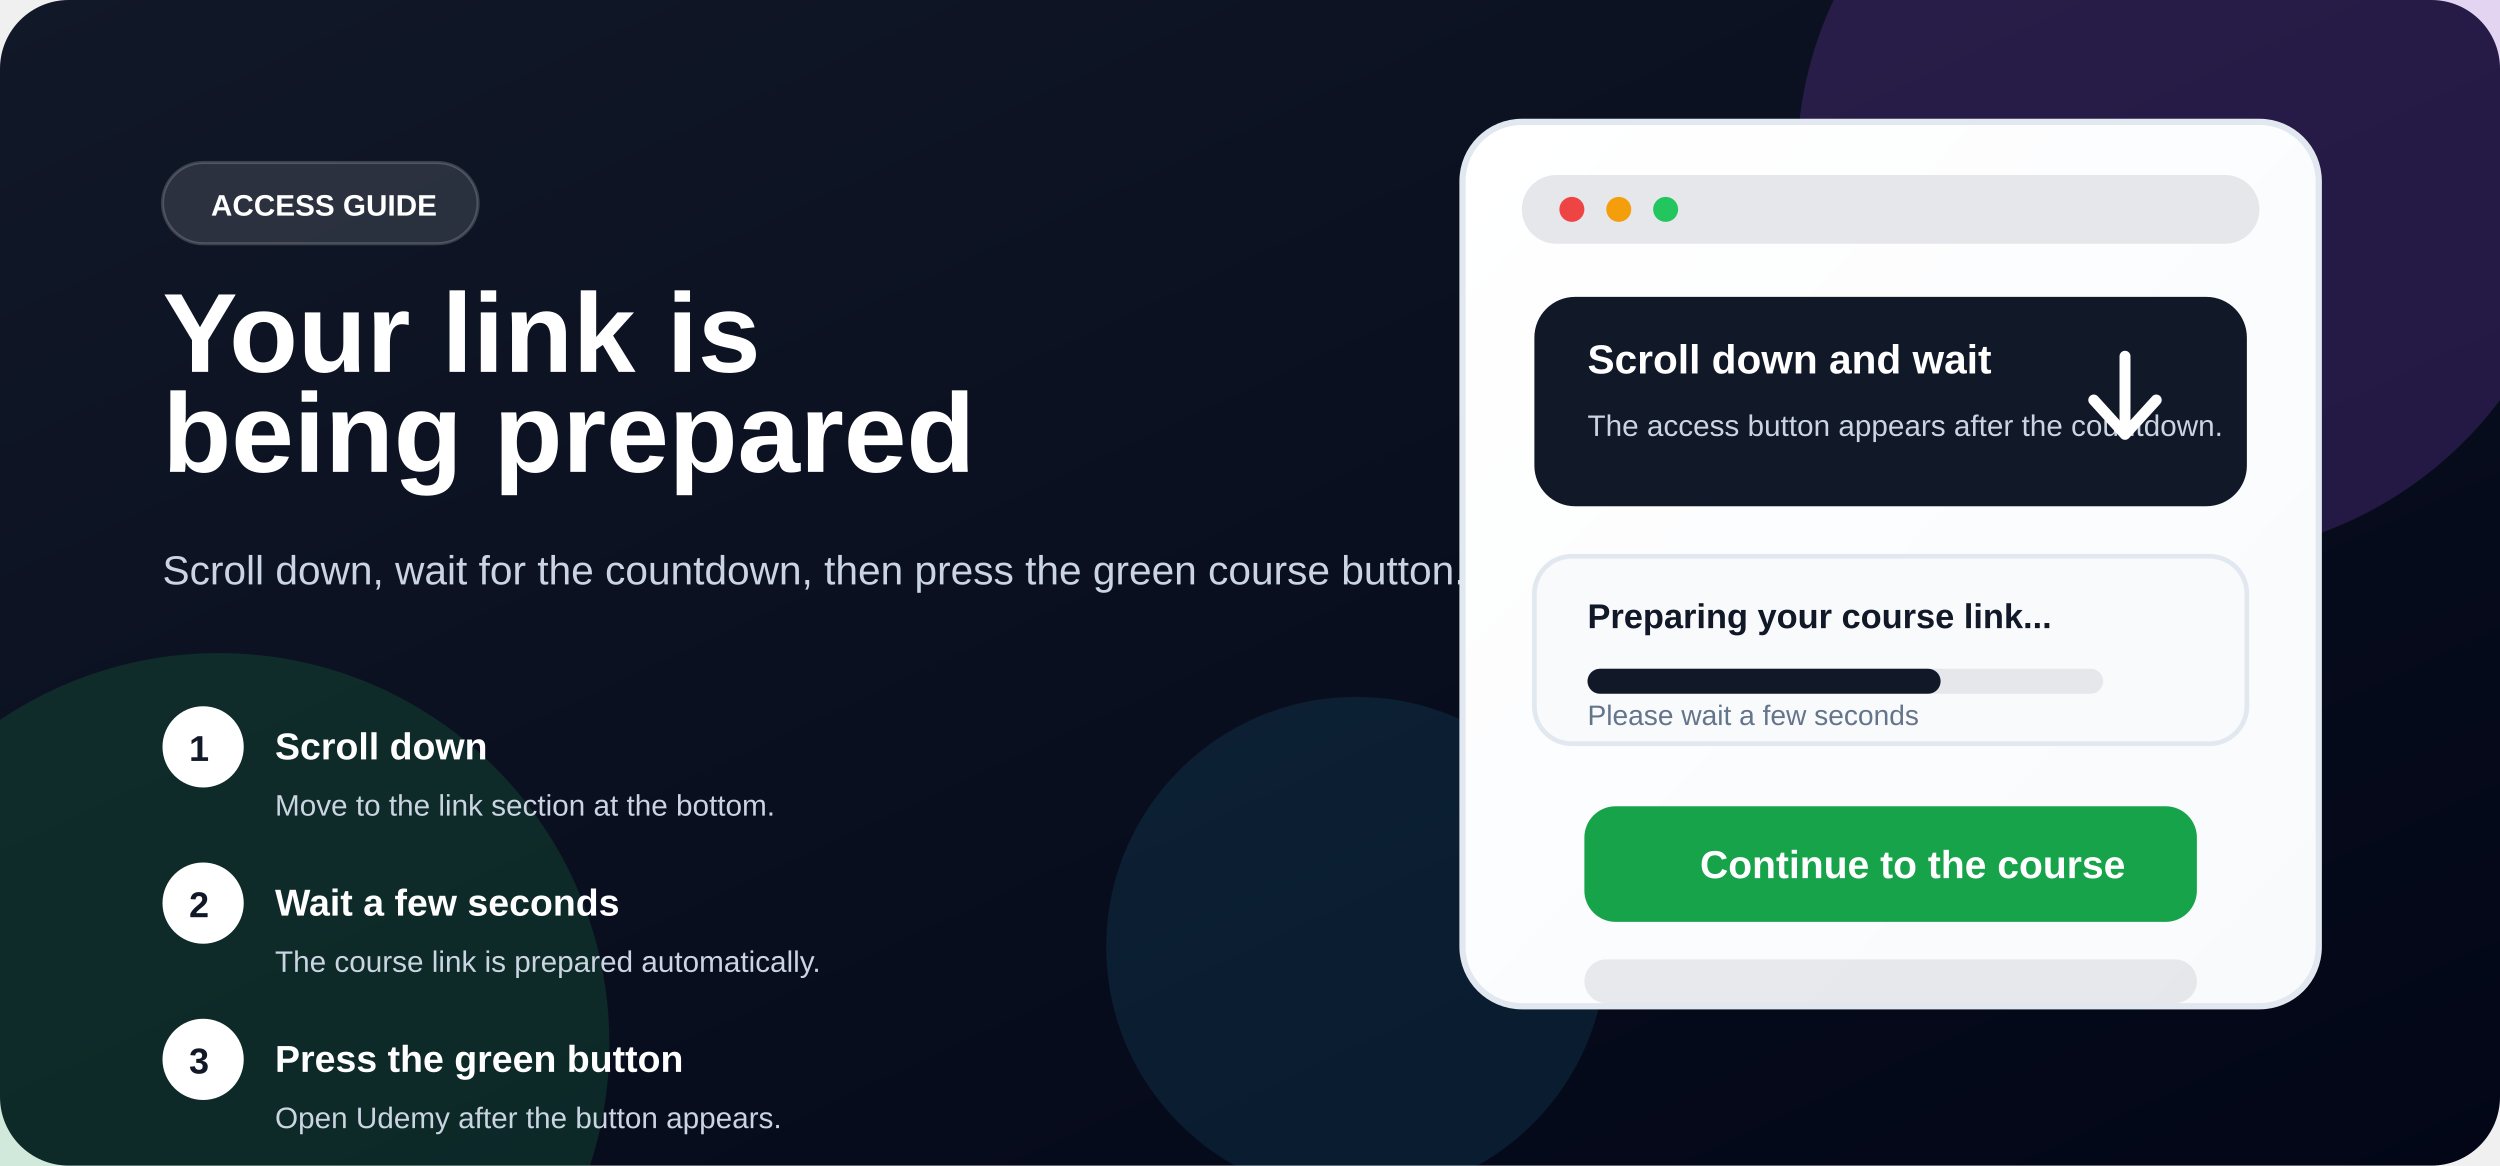
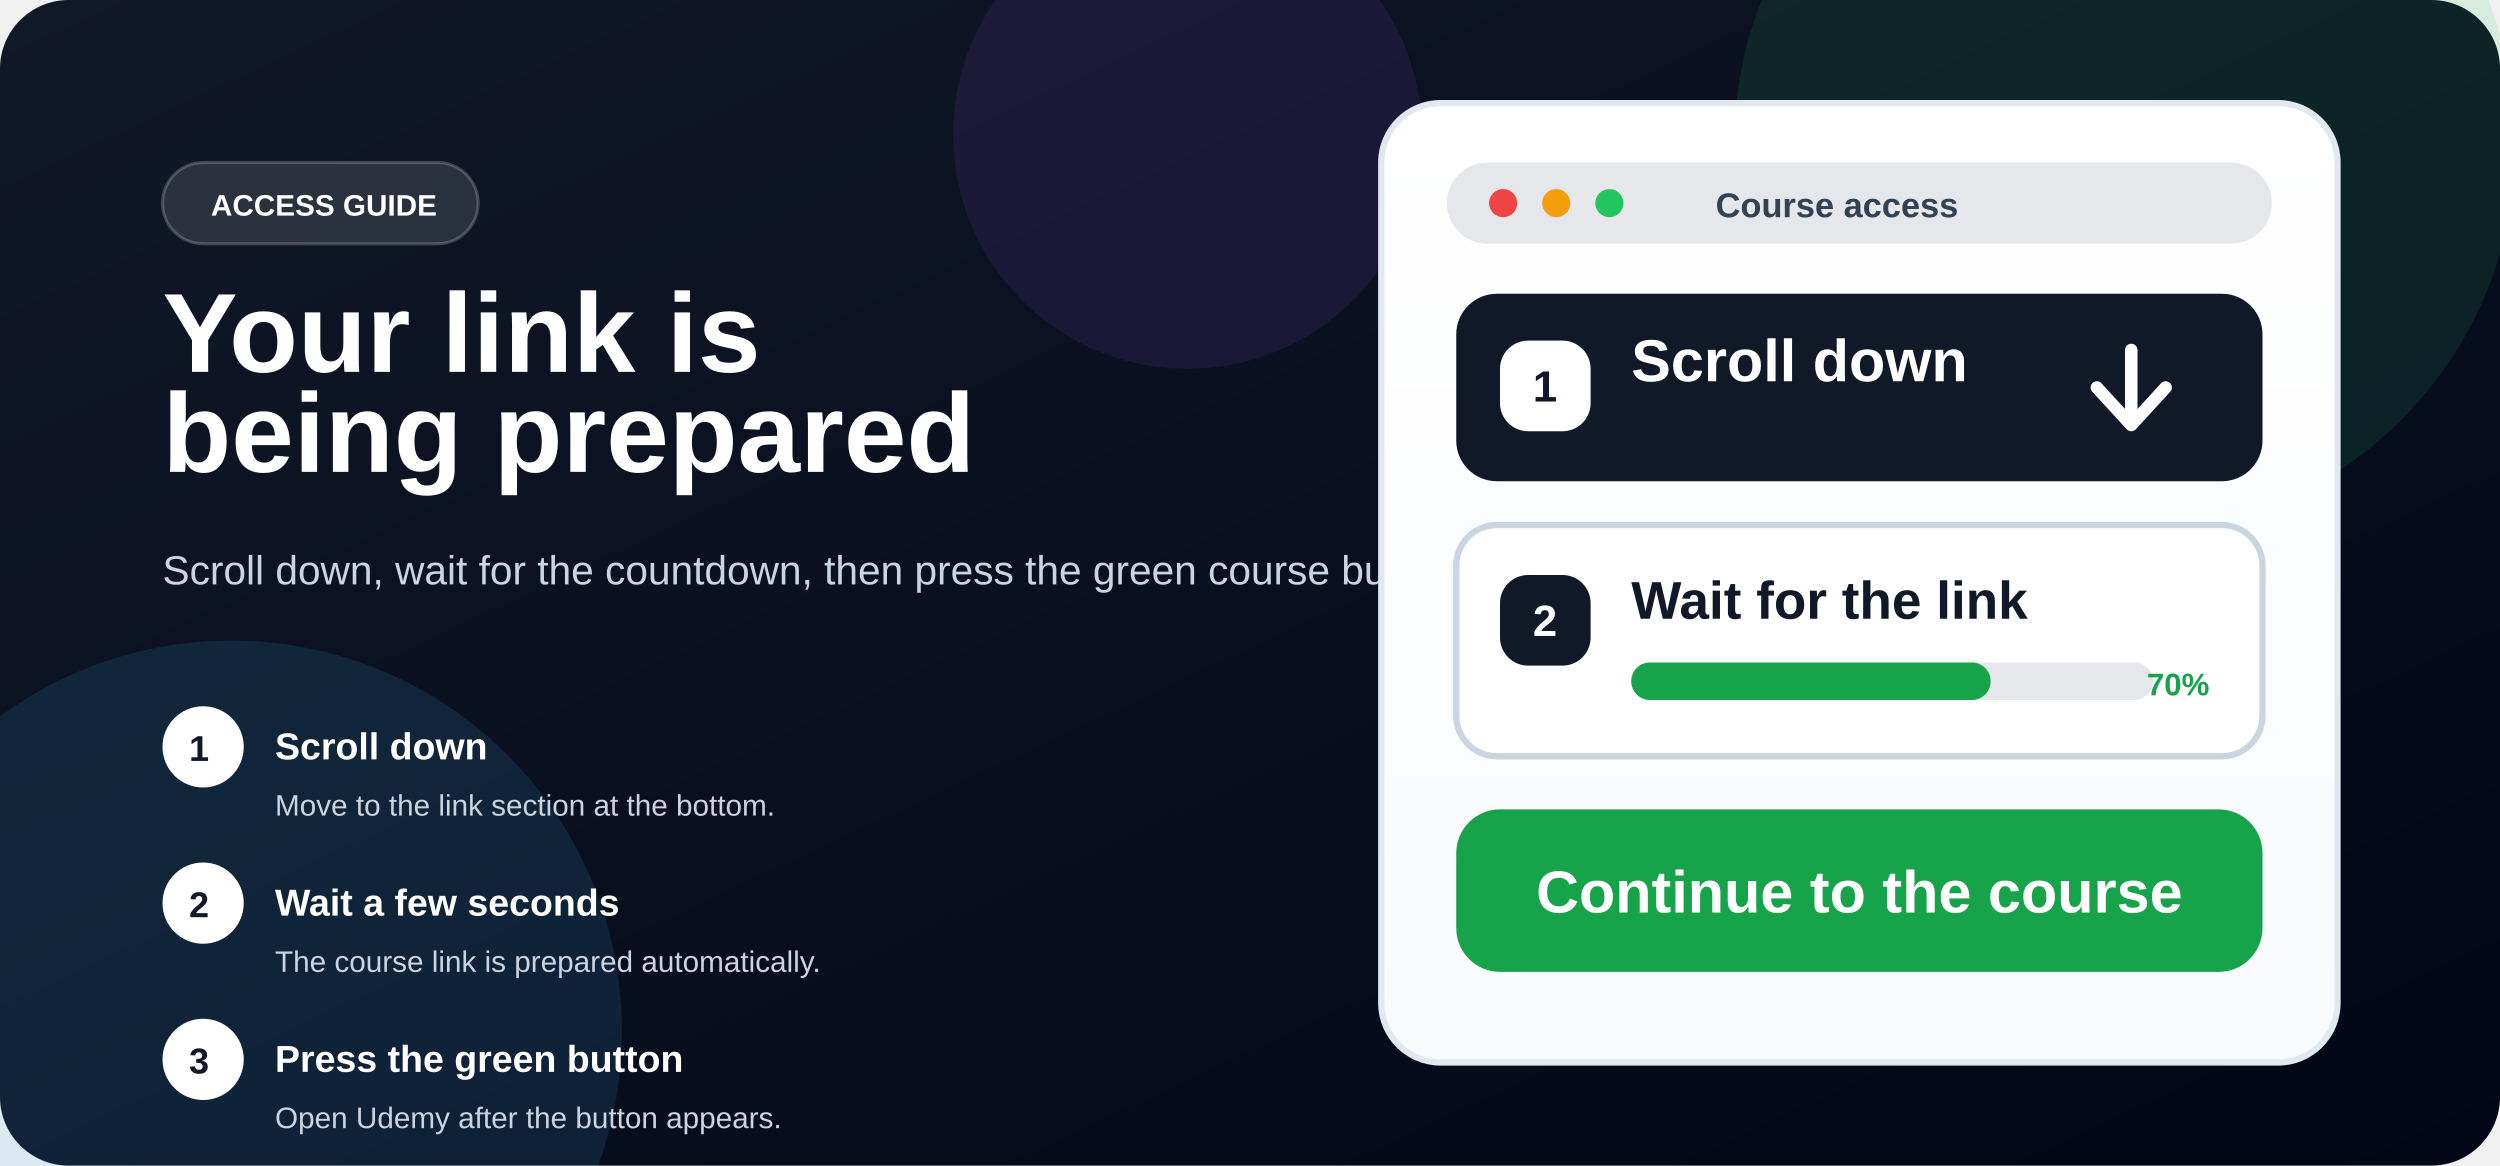
<svg xmlns="http://www.w3.org/2000/svg" width="1600" height="746" viewBox="0 0 1600 746" role="img" aria-labelledby="title desc">
  <defs>
    <linearGradient id="bg" x1="0" y1="0" x2="1" y2="1">
      <stop offset="0" stop-color="#111827" />
      <stop offset="1" stop-color="#020617" />
    </linearGradient>
-     <linearGradient id="panel" x1="0" y1="0" x2="1" y2="1">
+     <linearGradient id="panel" x1="0" y1="0" x2="0" y2="1">
      <stop offset="0" stop-color="#ffffff" />
      <stop offset="1" stop-color="#f8fafc" />
    </linearGradient>
  </defs>
  <rect width="1600" height="746" rx="44" fill="url(#bg)" />
-   <circle cx="1400" cy="106" r="250" fill="#a855f7" opacity=".18" />
-   <circle cx="140" cy="668" r="250" fill="#22c55e" opacity=".15" />
-   <circle cx="868" cy="606" r="160" fill="#38bdf8" opacity=".1" />
+   <circle cx="1360" cy="92" r="250" fill="#22c55e" opacity=".12" />
+   <circle cx="148" cy="660" r="250" fill="#38bdf8" opacity=".12" />
+   <circle cx="760" cy="86" r="150" fill="#a855f7" opacity=".1" />
  <g transform="translate(104 104)">
-     <rect width="202" height="52" rx="26" fill="#ffffff" fill-opacity=".12" stroke="#ffffff" stroke-opacity=".18" stroke-width="2" />
+     <rect width="202" height="52" rx="26" fill="#ffffff" fill-opacity=".12" stroke="#ffffff" stroke-opacity=".2" stroke-width="2" />
    <text x="31" y="34" font-family="Arial, sans-serif" font-size="19" font-weight="900" fill="#ffffff">ACCESS GUIDE</text>
    <text x="0" y="134" font-family="Arial, sans-serif" font-size="72" font-weight="900" fill="#ffffff">Your link is</text>
    <text x="0" y="198" font-family="Arial, sans-serif" font-size="72" font-weight="900" fill="#ffffff">being prepared</text>
    <text x="0" y="270" font-family="Arial, sans-serif" font-size="26" fill="#cbd5e1">Scroll down, wait for the countdown, then press the green course button.</text>
    <g transform="translate(0 348)">
      <circle cx="26" cy="26" r="26" fill="#ffffff" />
      <text x="17" y="35" font-family="Arial, sans-serif" font-size="23" font-weight="900" fill="#111827">1</text>
      <text x="72" y="34" font-family="Arial, sans-serif" font-size="24" font-weight="900" fill="#ffffff">Scroll down</text>
      <text x="72" y="70" font-family="Arial, sans-serif" font-size="19" fill="#cbd5e1">Move to the link section at the bottom.</text>
    </g>
    <g transform="translate(0 448)">
      <circle cx="26" cy="26" r="26" fill="#ffffff" />
      <text x="17" y="35" font-family="Arial, sans-serif" font-size="23" font-weight="900" fill="#111827">2</text>
      <text x="72" y="34" font-family="Arial, sans-serif" font-size="24" font-weight="900" fill="#ffffff">Wait a few seconds</text>
      <text x="72" y="70" font-family="Arial, sans-serif" font-size="19" fill="#cbd5e1">The course link is prepared automatically.</text>
    </g>
    <g transform="translate(0 548)">
      <circle cx="26" cy="26" r="26" fill="#ffffff" />
      <text x="17" y="35" font-family="Arial, sans-serif" font-size="23" font-weight="900" fill="#111827">3</text>
      <text x="72" y="34" font-family="Arial, sans-serif" font-size="24" font-weight="900" fill="#ffffff">Press the green button</text>
      <text x="72" y="70" font-family="Arial, sans-serif" font-size="19" fill="#cbd5e1">Open Udemy after the button appears.</text>
    </g>
  </g>
-   <g transform="translate(936 78)">
-     <rect width="548" height="566" rx="38" fill="url(#panel)" stroke="#e2e8f0" stroke-width="4" />
-     <rect x="38" y="34" width="472" height="44" rx="22" fill="#e5e7eb" />
-     <circle cx="70" cy="56" r="8" fill="#ef4444" />
-     <circle cx="100" cy="56" r="8" fill="#f59e0b" />
-     <circle cx="130" cy="56" r="8" fill="#22c55e" />
-     <rect x="46" y="112" width="456" height="134" rx="26" fill="#111827" />
-     <text x="80" y="161" font-family="Arial, sans-serif" font-size="26" font-weight="900" fill="#ffffff">Scroll down and wait</text>
-     <text x="80" y="201" font-family="Arial, sans-serif" font-size="19" fill="#cbd5e1">The access button appears after the countdown.</text>
-     <path d="M424 150v44" stroke="#ffffff" stroke-width="7" stroke-linecap="round" />
-     <path d="M404 178l20 22 20-22" fill="none" stroke="#ffffff" stroke-width="7" stroke-linecap="round" stroke-linejoin="round" />
-     <rect x="46" y="278" width="456" height="120" rx="24" fill="#f8fafc" stroke="#e2e8f0" stroke-width="3" />
-     <text x="80" y="324" font-family="Arial, sans-serif" font-size="22" font-weight="900" fill="#111827">Preparing your course link...</text>
-     <rect x="80" y="350" width="330" height="16" rx="8" fill="#e5e7eb" />
-     <rect x="80" y="350" width="226" height="16" rx="8" fill="#111827" />
-     <text x="80" y="386" font-family="Arial, sans-serif" font-size="18" fill="#64748b">Please wait a few seconds</text>
-     <rect x="78" y="438" width="392" height="74" rx="20" fill="#16a34a" />
-     <text x="152" y="484" font-family="Arial, sans-serif" font-size="25" font-weight="900" fill="#ffffff">Continue to the course</text>
-     <rect x="78" y="536" width="392" height="28" rx="14" fill="#111827" fill-opacity=".08" />
+   <g transform="translate(884 66)">
+     <rect width="612" height="614" rx="38" fill="url(#panel)" stroke="#e2e8f0" stroke-width="4" />
+     <rect x="42" y="38" width="528" height="52" rx="26" fill="#e5e7eb" />
+     <circle cx="78" cy="64" r="9" fill="#ef4444" />
+     <circle cx="112" cy="64" r="9" fill="#f59e0b" />
+     <circle cx="146" cy="64" r="9" fill="#22c55e" />
+     <text x="214" y="73" font-family="Arial, sans-serif" font-size="22" font-weight="900" fill="#334155">Course access</text>
+     <g transform="translate(48 122)">
+       <rect width="516" height="120" rx="26" fill="#111827" />
+       <rect x="28" y="30" width="58" height="58" rx="18" fill="#ffffff" />
+       <text x="49" y="69" font-family="Arial, sans-serif" font-size="28" font-weight="900" fill="#111827">1</text>
+       <text x="112" y="56" font-family="Arial, sans-serif" font-size="38" font-weight="900" fill="#ffffff">Scroll down</text>
+       <path d="M432 36v42" stroke="#ffffff" stroke-width="8" stroke-linecap="round" />
+       <path d="M410 60l22 24 22-24" fill="none" stroke="#ffffff" stroke-width="8" stroke-linecap="round" stroke-linejoin="round" />
+     </g>
+     <g transform="translate(48 270)">
+       <rect width="516" height="148" rx="26" fill="#ffffff" stroke="#cbd5e1" stroke-width="4" />
+       <rect x="28" y="32" width="58" height="58" rx="18" fill="#111827" />
+       <text x="49" y="71" font-family="Arial, sans-serif" font-size="28" font-weight="900" fill="#ffffff">2</text>
+       <text x="112" y="60" font-family="Arial, sans-serif" font-size="34" font-weight="900" fill="#111827">Wait for the link</text>
+       <rect x="112" y="88" width="334" height="24" rx="12" fill="#e5e7eb" />
+       <rect x="112" y="88" width="230" height="24" rx="12" fill="#16a34a" />
+       <text x="462" y="109" text-anchor="middle" font-family="Arial, sans-serif" font-size="20" font-weight="900" fill="#16a34a">70%</text>
+     </g>
+     <g transform="translate(48 452)">
+       <rect width="516" height="104" rx="28" fill="#16a34a" />
+       <text x="258" y="66" text-anchor="middle" font-family="Arial, sans-serif" font-size="38" font-weight="900" fill="#ffffff">Continue to the course</text>
+     </g>
  </g>
</svg>
